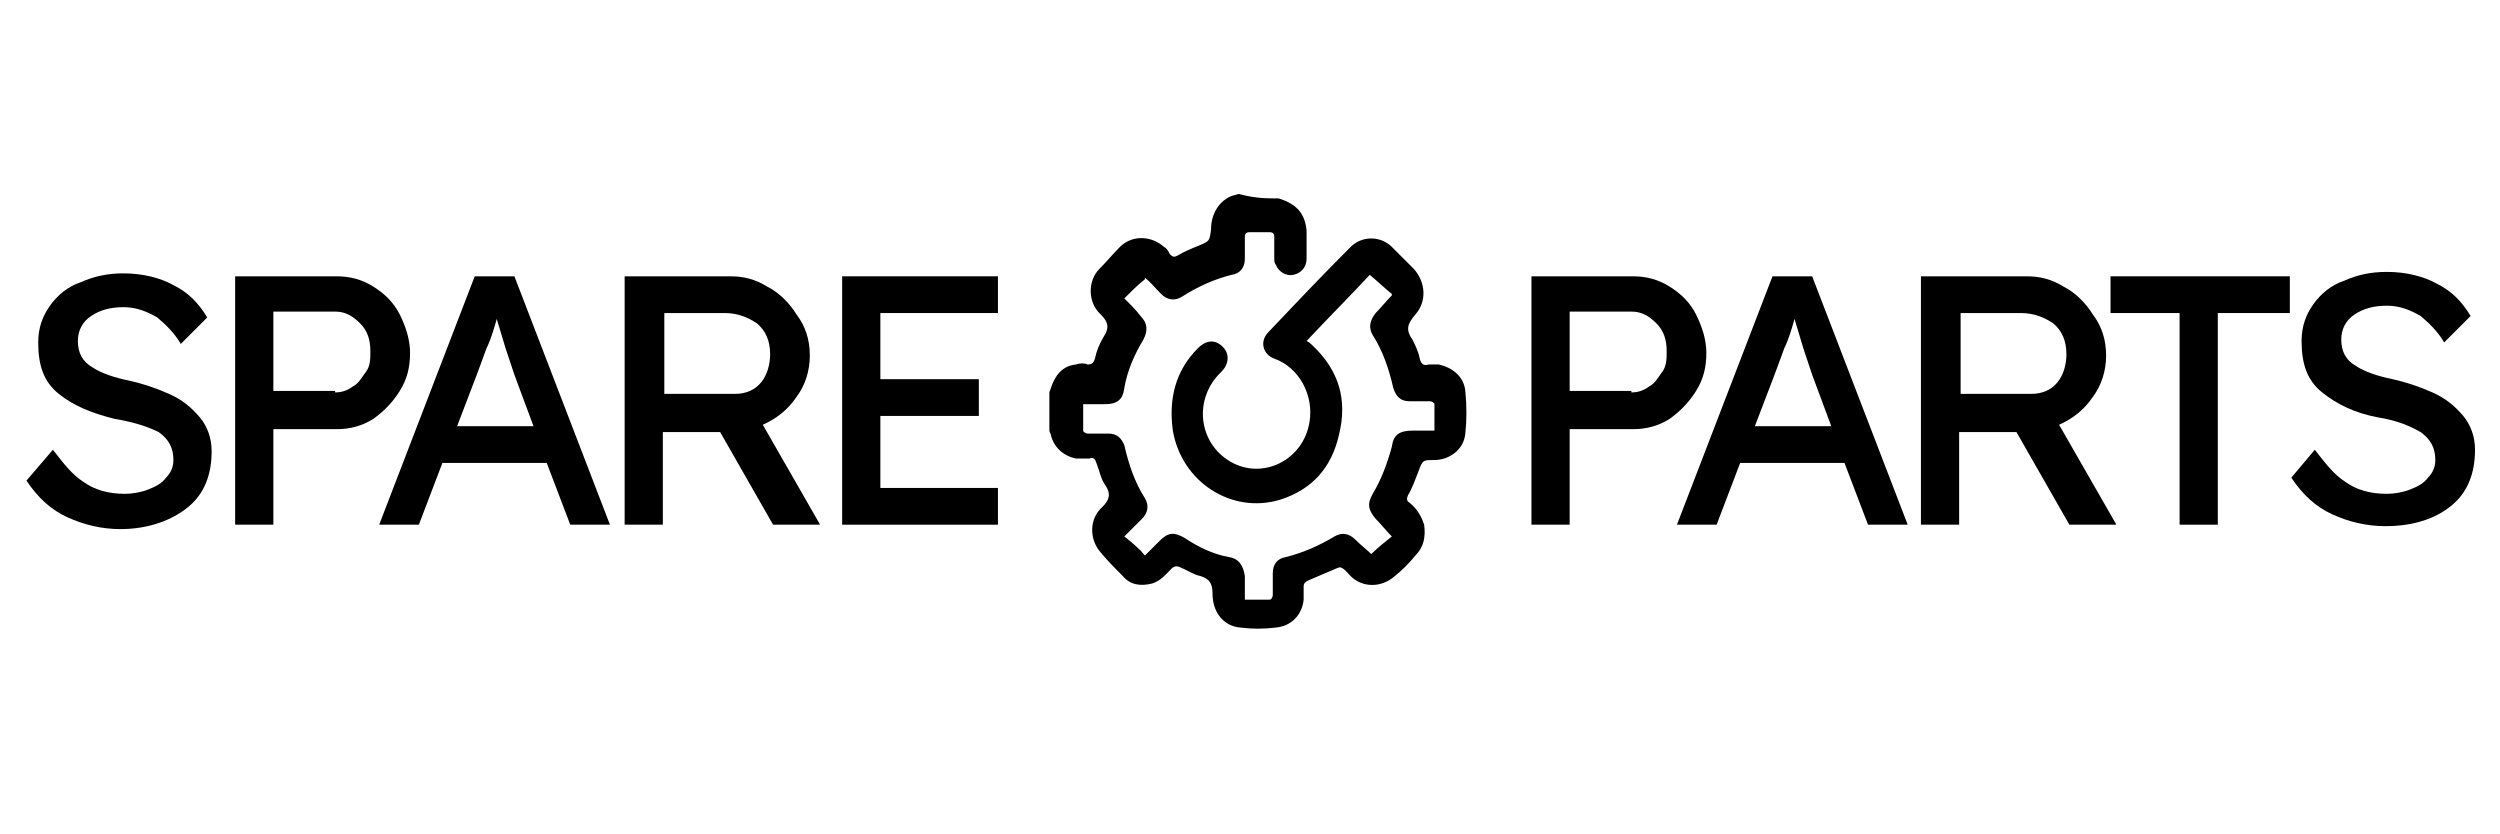
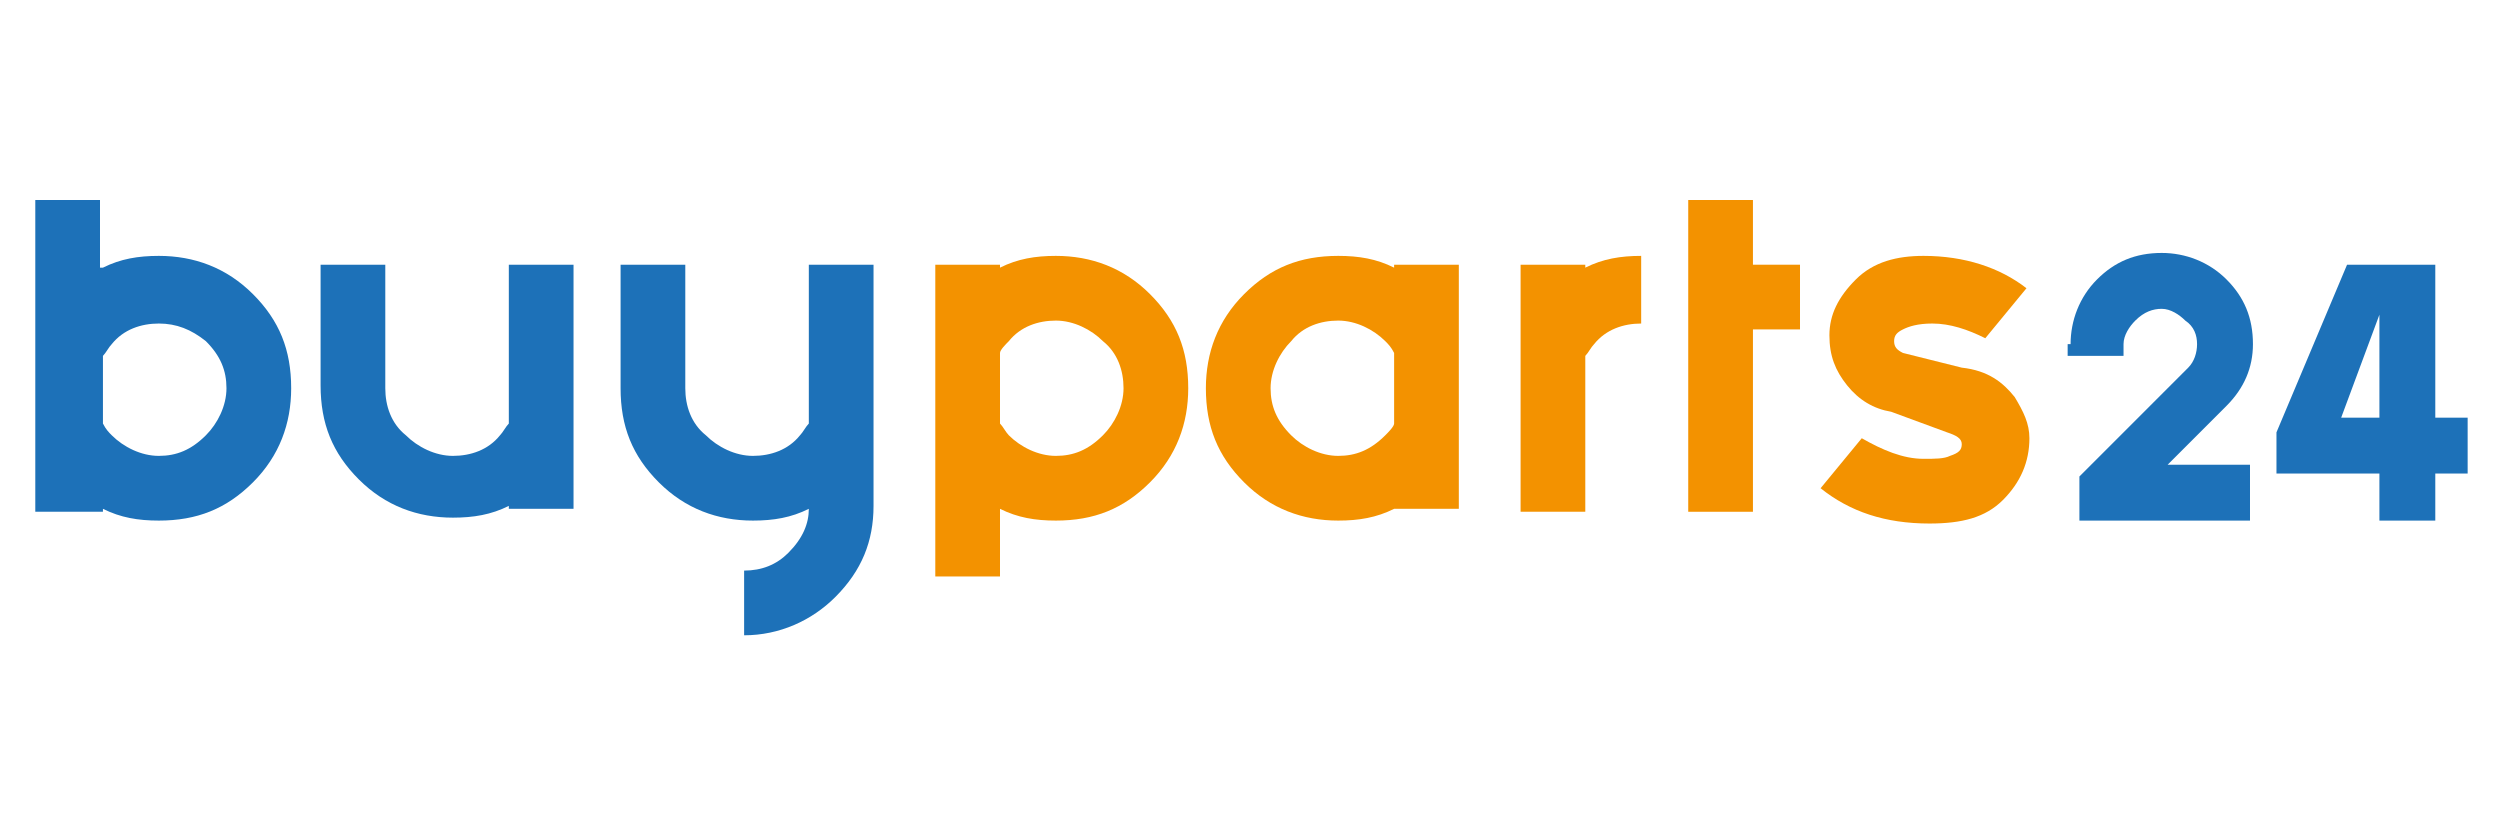
- <svg xmlns="http://www.w3.org/2000/svg" version="1.1" id="Layer_1" x="0px" y="0px" viewBox="0 0 170.1 56.7" style="enable-background:new 0 0 170.1 56.7;" xml:space="preserve">
+ <svg xmlns="http://www.w3.org/2000/svg" version="1.1" id="Layer_1" x="0px" y="0px" viewBox="0 0 85 28.3" style="enable-background:new 0 0 85 28.3;" xml:space="preserve">
+   <style type="text/css">
+ 	.st0{fill:#1D71B8;}
+ 	.st1{fill:#F39200;}
+ </style>
  <g>
-     <path d="M87,13.5C87.1,13.6,87.1,13.6,87,13.5c1.3,0.4,1.8,1.1,1.9,2.2c0,0.6,0,1.3,0,1.9c0,0.6-0.4,1-0.9,1.1   c-0.5,0.1-1-0.2-1.2-0.7c-0.1-0.1-0.1-0.3-0.1-0.5c0-0.5,0-1,0-1.4c0-0.2-0.1-0.3-0.3-0.3c-0.5,0-0.9,0-1.4,0   c-0.2,0-0.3,0.1-0.3,0.3c0,0.5,0,1,0,1.5c0,0.6-0.3,1-0.9,1.1c-1.2,0.3-2.3,0.8-3.4,1.5c-0.5,0.3-1,0.2-1.4-0.2   c-0.4-0.4-0.7-0.8-1.1-1.1c0,0,0,0,0,0.1c-0.5,0.4-0.9,0.8-1.4,1.3c0.4,0.4,0.8,0.8,1.1,1.2c0.5,0.5,0.5,1,0.2,1.6   c-0.6,1-1.1,2.1-1.3,3.3c-0.1,0.8-0.5,1.1-1.3,1.1c-0.5,0-1,0-1.5,0c0,0.6,0,1.2,0,1.8c0,0.1,0.2,0.2,0.3,0.2c0.5,0,1,0,1.4,0   c0.6,0,0.9,0.3,1.1,0.8c0.3,1.3,0.7,2.5,1.4,3.6c0.3,0.5,0.2,1-0.2,1.4c-0.4,0.4-0.8,0.8-1.2,1.2c0.5,0.4,1,0.8,1.4,1.3   c0.3-0.3,0.6-0.6,1-1c0.6-0.6,1-0.6,1.7-0.2c0.9,0.6,1.9,1.1,3,1.3c0.7,0.1,1,0.6,1.1,1.3c0,0.5,0,1,0,1.5c0,0,0,0,0,0.1   c0.5,0,1.1,0,1.7,0c0.1,0,0.2-0.2,0.2-0.3c0-0.5,0-1,0-1.5c0-0.6,0.3-1,0.9-1.1c1.2-0.3,2.3-0.8,3.3-1.4c0.5-0.3,1-0.2,1.4,0.2   c0.4,0.4,0.8,0.7,1.1,1c0.4-0.4,0.9-0.8,1.4-1.2c-0.4-0.4-0.7-0.8-1.1-1.2c-0.5-0.6-0.6-1-0.2-1.7c0.6-1,1-2.1,1.3-3.2   c0.1-0.8,0.5-1.1,1.4-1.1c0.5,0,1,0,1.5,0c0-0.6,0-1.2,0-1.8c0-0.1-0.2-0.2-0.3-0.2c-0.5,0-1,0-1.4,0c-0.6,0-0.9-0.3-1.1-0.9   c-0.3-1.3-0.7-2.5-1.4-3.6c-0.3-0.5-0.2-1,0.2-1.5c0.4-0.4,0.7-0.8,1.1-1.2c0,0,0,0,0-0.1c-0.5-0.4-0.9-0.8-1.5-1.3   c-1.3,1.4-2.8,2.9-4.3,4.5c0.2,0.1,0.3,0.2,0.4,0.3c1.8,1.7,2.4,3.7,1.8,6.1c-0.5,2.2-1.8,3.7-4,4.4c-3.3,1-6.7-1.2-7.3-4.7   c-0.3-2.2,0.2-4.1,1.7-5.6c0.6-0.6,1.2-0.6,1.7-0.1c0.5,0.5,0.4,1.2-0.1,1.7c-1.9,1.8-1.6,4.8,0.6,6.1c2.2,1.3,5-0.1,5.4-2.7   c0.3-1.8-0.7-3.7-2.4-4.3c-0.8-0.3-1-1.2-0.4-1.8c1.8-1.9,3.6-3.8,5.5-5.7c0.8-0.9,2.2-0.9,3,0c0.5,0.5,0.9,0.9,1.4,1.4   c0.8,0.9,0.9,2.2,0.1,3.1c-0.5,0.6-0.7,1-0.2,1.7c0.2,0.4,0.4,0.8,0.5,1.3c0.1,0.4,0.3,0.5,0.6,0.4c0.2,0,0.5,0,0.7,0   c0.9,0.2,1.7,0.8,1.8,1.8c0.1,1,0.1,2,0,2.9c-0.1,1.1-1.1,1.8-2.1,1.8c-0.8,0-0.8,0-1.1,0.8c-0.2,0.5-0.4,1.1-0.7,1.6   c-0.1,0.2-0.1,0.4,0.1,0.5c0.5,0.4,0.8,0.9,1,1.5c0.1,0.8,0,1.5-0.6,2.1c-0.4,0.5-0.9,1-1.4,1.4c-0.9,0.8-2.2,0.8-3,0   c-0.2-0.2-0.4-0.5-0.7-0.6c-0.2,0-0.5,0.2-0.8,0.3c-0.5,0.2-0.9,0.4-1.4,0.6c-0.2,0.1-0.3,0.2-0.3,0.4c0,0.3,0,0.6,0,0.9   c-0.1,1-0.8,1.8-1.9,1.9c-0.8,0.1-1.6,0.1-2.4,0c-1.2-0.1-1.9-1.1-1.9-2.3c0-0.7-0.2-1-0.8-1.2c-0.5-0.1-0.9-0.4-1.4-0.6   c-0.2-0.1-0.4-0.1-0.6,0.1c-0.4,0.4-0.7,0.8-1.3,1c-0.8,0.2-1.5,0.1-2-0.5c-0.5-0.5-1-1-1.5-1.6c-0.8-0.9-0.8-2.3,0.1-3.1   c0.5-0.5,0.6-0.9,0.2-1.5c-0.3-0.4-0.4-1-0.6-1.5c-0.1-0.3-0.2-0.4-0.5-0.3c-0.3,0-0.6,0-0.9,0c-0.9-0.2-1.5-0.8-1.7-1.6   c0-0.1-0.1-0.2-0.1-0.3c0-0.9,0-1.8,0-2.6c0-0.1,0.1-0.2,0.1-0.3c0.3-0.9,0.8-1.5,1.7-1.6c0.3-0.1,0.6-0.1,0.8,0   c0.3,0,0.4-0.1,0.5-0.4c0.1-0.5,0.3-1,0.6-1.5c0.4-0.6,0.3-1-0.2-1.5c-0.9-0.8-0.9-2.3-0.1-3.1c0.5-0.5,0.9-1,1.4-1.5   c0.8-0.8,2.1-0.8,3,0c0.2,0.1,0.3,0.3,0.4,0.5c0.2,0.2,0.3,0.2,0.5,0.1c0.5-0.3,1-0.5,1.5-0.7c0.7-0.3,0.7-0.3,0.8-1.1   c0-1.1,0.6-2,1.5-2.3c0.1,0,0.3-0.1,0.4-0.1C85.4,13.5,86.2,13.5,87,13.5z" />
-     <path d="M111.1,18.8c0.9,0,1.7,0.2,2.5,0.7c0.8,0.5,1.4,1.1,1.8,1.9c0.4,0.8,0.7,1.7,0.7,2.6c0,1-0.2,1.8-0.7,2.6   c-0.5,0.8-1.1,1.4-1.8,1.9c-0.8,0.5-1.6,0.7-2.5,0.7h-4.3v6.5h-2.6V18.8H111.1z M111,26.7c0.4,0,0.8-0.1,1.2-0.4   c0.4-0.2,0.6-0.6,0.9-1s0.3-0.9,0.3-1.4c0-0.8-0.2-1.4-0.7-1.9c-0.5-0.5-1-0.8-1.7-0.8h-4.2v5.4H111z" />
-     <path d="M127.1,35.7l-1.6-4.2h-7.1l-1.6,4.2h-2.7l6.5-16.9h2.7l6.5,16.9H127.1z M120.7,25.6l-1.3,3.4h5.2l-1.3-3.5   c-0.2-0.6-0.4-1.2-0.6-1.8c-0.2-0.7-0.4-1.3-0.6-2c-0.2,0.7-0.4,1.4-0.7,2C121.1,24.5,120.9,25.1,120.7,25.6z" />
-     <path d="M143.3,24.2c0,1-0.3,2-0.9,2.8c-0.6,0.9-1.4,1.5-2.3,1.9l3.9,6.8l-3.2,0l-3.6-6.3h-3.9v6.3h-2.6V18.8h7.2   c0.9,0,1.7,0.2,2.5,0.7c0.8,0.4,1.5,1.1,2,1.9C143,22.2,143.3,23.1,143.3,24.2z M137.5,21.3h-4.1v5.5h4.8c0.8,0,1.4-0.3,1.8-0.8   c0.4-0.5,0.6-1.2,0.6-1.9c0-0.9-0.3-1.6-0.9-2.1C139.1,21.6,138.4,21.3,137.5,21.3z" />
-     <path d="M148.3,35.7V21.3h-4.7v-2.5h12.2v2.5h-4.9v14.4H148.3z" />
-     <path d="M157.5,30.6c0.7,0.9,1.3,1.7,2.1,2.2c0.7,0.5,1.6,0.8,2.8,0.8c0.5,0,1.1-0.1,1.6-0.3c0.5-0.2,0.9-0.4,1.2-0.8   c0.3-0.3,0.5-0.7,0.5-1.2c0-0.8-0.3-1.4-1-1.9c-0.7-0.4-1.6-0.8-2.9-1c-1.6-0.3-2.8-0.9-3.8-1.7s-1.4-1.9-1.4-3.5   c0-1,0.3-1.8,0.8-2.5c0.5-0.7,1.2-1.3,2.1-1.6c0.9-0.4,1.8-0.6,2.9-0.6c1.3,0,2.5,0.3,3.4,0.8c1,0.5,1.7,1.2,2.3,2.2l-1.8,1.8   c-0.4-0.7-1-1.3-1.6-1.8c-0.7-0.4-1.4-0.7-2.3-0.7c-0.9,0-1.6,0.2-2.2,0.6c-0.6,0.4-0.9,1-0.9,1.7c0,0.8,0.3,1.4,1,1.8   c0.6,0.4,1.5,0.7,2.5,0.9c0.9,0.2,1.8,0.5,2.7,0.9c0.9,0.4,1.5,0.9,2.1,1.6c0.5,0.6,0.8,1.4,0.8,2.3c0,1.6-0.5,2.9-1.6,3.8   c-1.1,0.9-2.6,1.4-4.5,1.4c-1.3,0-2.5-0.3-3.6-0.8c-1.1-0.5-2-1.3-2.8-2.5L157.5,30.6z" />
-     <path d="M3.6,30.6c0.7,0.9,1.3,1.7,2.1,2.2c0.7,0.5,1.6,0.8,2.8,0.8c0.5,0,1.1-0.1,1.6-0.3c0.5-0.2,0.9-0.4,1.2-0.8   c0.3-0.3,0.5-0.7,0.5-1.2c0-0.8-0.3-1.4-1-1.9C10,29,9,28.7,7.8,28.5C6.2,28.1,5,27.6,4,26.8s-1.4-1.9-1.4-3.5c0-1,0.3-1.8,0.8-2.5   c0.5-0.7,1.2-1.3,2.1-1.6c0.9-0.4,1.8-0.6,2.9-0.6c1.3,0,2.5,0.3,3.4,0.8c1,0.5,1.7,1.2,2.3,2.2l-1.8,1.8c-0.4-0.7-1-1.3-1.6-1.8   c-0.7-0.4-1.4-0.7-2.3-0.7c-0.9,0-1.6,0.2-2.2,0.6c-0.6,0.4-0.9,1-0.9,1.7c0,0.8,0.3,1.4,1,1.8c0.6,0.4,1.5,0.7,2.5,0.9   c0.9,0.2,1.8,0.5,2.7,0.9c0.9,0.4,1.5,0.9,2.1,1.6c0.5,0.6,0.8,1.4,0.8,2.3c0,1.6-0.5,2.9-1.6,3.8S10.1,36,8.2,36   c-1.3,0-2.5-0.3-3.6-0.8c-1.1-0.5-2-1.3-2.8-2.5L3.6,30.6z" />
-     <path d="M22.9,18.8c0.9,0,1.7,0.2,2.5,0.7c0.8,0.5,1.4,1.1,1.8,1.9c0.4,0.8,0.7,1.7,0.7,2.6c0,1-0.2,1.8-0.7,2.6   c-0.5,0.8-1.1,1.4-1.8,1.9c-0.8,0.5-1.6,0.7-2.5,0.7h-4.3v6.5H16V18.8H22.9z M22.8,26.7c0.4,0,0.8-0.1,1.2-0.4   c0.4-0.2,0.6-0.6,0.9-1s0.3-0.9,0.3-1.4c0-0.8-0.2-1.4-0.7-1.9c-0.5-0.5-1-0.8-1.7-0.8h-4.2v5.4H22.8z" />
-     <path d="M38.8,35.7l-1.6-4.2h-7.1l-1.6,4.2h-2.7l6.5-16.9h2.7l6.5,16.9H38.8z M32.4,25.6L31.1,29h5.2L35,25.5   c-0.2-0.6-0.4-1.2-0.6-1.8c-0.2-0.7-0.4-1.3-0.6-2c-0.2,0.7-0.4,1.4-0.7,2C32.8,24.5,32.6,25.1,32.4,25.6z" />
-     <path d="M55.1,24.2c0,1-0.3,2-0.9,2.8c-0.6,0.9-1.4,1.5-2.3,1.9l3.9,6.8l-3.2,0L49,29.4h-3.9v6.3h-2.6V18.8h7.2   c0.9,0,1.7,0.2,2.5,0.7c0.8,0.4,1.5,1.1,2,1.9C54.8,22.2,55.1,23.1,55.1,24.2z M49.3,21.3h-4.1v5.5H50c0.8,0,1.4-0.3,1.8-0.8   c0.4-0.5,0.6-1.2,0.6-1.9c0-0.9-0.3-1.6-0.9-2.1C50.9,21.6,50.2,21.3,49.3,21.3z" />
-     <path d="M57.3,18.8h10.6v2.5h-8v4.5h6.7v2.5h-6.7v4.9h8v2.5H57.3V18.8z" />
+     <g>
+       <path class="st0" d="M3.5,9.1c0.6-0.3,1.2-0.4,1.9-0.4c1.2,0,2.3,0.4,3.2,1.3c0.9,0.9,1.3,1.9,1.3,3.2c0,1.2-0.4,2.3-1.3,3.2    c-0.9,0.9-1.9,1.3-3.2,1.3c-0.7,0-1.3-0.1-1.9-0.4v0.1H1.2V6.8h2.2V9.1z M3.5,14.4c0.1,0.2,0.2,0.3,0.3,0.4c0.4,0.4,1,0.7,1.6,0.7    c0.6,0,1.1-0.2,1.6-0.7c0.4-0.4,0.7-1,0.7-1.6c0-0.6-0.2-1.1-0.7-1.6C6.5,11.2,6,11,5.4,11c-0.6,0-1.2,0.2-1.6,0.7    c-0.1,0.1-0.2,0.3-0.3,0.4V14.4z" />
+       <path class="st0" d="M17.3,14.4V9h2.2v8.3h-2.2v-0.1c-0.6,0.3-1.2,0.4-1.9,0.4c-1.2,0-2.3-0.4-3.2-1.3c-0.9-0.9-1.3-1.9-1.3-3.2V9    h2.2v4.2c0,0.6,0.2,1.2,0.7,1.6c0.4,0.4,1,0.7,1.6,0.7c0.6,0,1.2-0.2,1.6-0.7C17.1,14.7,17.2,14.5,17.3,14.4z" />
+       <path class="st0" d="M27.5,17.3c-0.6,0.3-1.2,0.4-1.9,0.4c-1.2,0-2.3-0.4-3.2-1.3c-0.9-0.9-1.3-1.9-1.3-3.2V9h2.2v4.2    c0,0.6,0.2,1.2,0.7,1.6c0.4,0.4,1,0.7,1.6,0.7c0.6,0,1.2-0.2,1.6-0.7c0.1-0.1,0.2-0.3,0.3-0.4V9h2.2v8.2c0,1.2-0.4,2.2-1.3,3.1    c-0.8,0.8-1.9,1.3-3.1,1.3v-2.2c0.6,0,1.1-0.2,1.5-0.6C27.3,18.3,27.5,17.8,27.5,17.3z" />
+       <path class="st1" d="M34,19.6h-2.2V9H34v0.1c0.6-0.3,1.2-0.4,1.9-0.4c1.2,0,2.3,0.4,3.2,1.3c0.9,0.9,1.3,1.9,1.3,3.2    c0,1.2-0.4,2.3-1.3,3.2c-0.9,0.9-1.9,1.3-3.2,1.3c-0.7,0-1.3-0.1-1.9-0.4V19.6z M34,14.4c0.1,0.1,0.2,0.3,0.3,0.4    c0.4,0.4,1,0.7,1.6,0.7c0.6,0,1.1-0.2,1.6-0.7c0.4-0.4,0.7-1,0.7-1.6c0-0.6-0.2-1.2-0.7-1.6c-0.4-0.4-1-0.7-1.6-0.7    c-0.6,0-1.2,0.2-1.6,0.7C34.2,11.7,34,11.9,34,12V14.4z" />
+       <path class="st1" d="M47.4,17.3c-0.6,0.3-1.2,0.4-1.9,0.4c-1.2,0-2.3-0.4-3.2-1.3c-0.9-0.9-1.3-1.9-1.3-3.2c0-1.2,0.4-2.3,1.3-3.2    c0.9-0.9,1.9-1.3,3.2-1.3c0.7,0,1.3,0.1,1.9,0.4V9h2.2v8.3h-2.2V17.3z M47.4,14.4V12c-0.1-0.2-0.2-0.3-0.3-0.4    c-0.4-0.4-1-0.7-1.6-0.7c-0.6,0-1.2,0.2-1.6,0.7c-0.4,0.4-0.7,1-0.7,1.6c0,0.6,0.2,1.1,0.7,1.6c0.4,0.4,1,0.7,1.6,0.7    c0.6,0,1.1-0.2,1.6-0.7C47.2,14.7,47.4,14.5,47.4,14.4z" />
+       <path class="st1" d="M55.8,11c-0.6,0-1.2,0.2-1.6,0.7c-0.1,0.1-0.2,0.3-0.3,0.4v5.3h-2.2V9h2.2v0.1c0.6-0.3,1.2-0.4,1.9-0.4V11z" />
+       <path class="st1" d="M59.6,11.3v6.1h-2.2V6.8h2.2V9h1.6v2.2H59.6z" />
+       <path class="st1" d="M68.5,13.5c0.3,0.5,0.5,0.9,0.5,1.4c0,0.8-0.3,1.5-0.9,2.1s-1.4,0.8-2.5,0.8c-1.5,0-2.7-0.4-3.7-1.2l1.4-1.7    c0.7,0.4,1.4,0.7,2.1,0.7c0.4,0,0.7,0,0.9-0.1c0.3-0.1,0.4-0.2,0.4-0.4c0-0.2-0.2-0.3-0.5-0.4L64.3,14c-0.6-0.1-1.1-0.4-1.5-0.9    c-0.4-0.5-0.6-1-0.6-1.7c0-0.7,0.3-1.3,0.9-1.9c0.6-0.6,1.4-0.8,2.3-0.8c1.4,0,2.6,0.4,3.5,1.1l-1.4,1.7c-0.6-0.3-1.2-0.5-1.8-0.5    c-0.5,0-0.8,0.1-1,0.2c-0.2,0.1-0.3,0.2-0.3,0.4c0,0.2,0.1,0.3,0.3,0.4l2,0.5C67.6,12.6,68.1,13,68.5,13.5z" />
+     </g>
+     <g>
+       <path class="st0" d="M70.4,11.7c0-0.8,0.3-1.6,0.9-2.2c0.6-0.6,1.3-0.9,2.2-0.9c0.8,0,1.6,0.3,2.2,0.9c0.6,0.6,0.9,1.3,0.9,2.2    c0,0.8-0.3,1.5-0.9,2.1l-2,2h2.8v1.9h-5.8v-1.5l3.7-3.7c0.2-0.2,0.3-0.5,0.3-0.8c0-0.3-0.1-0.6-0.4-0.8c-0.2-0.2-0.5-0.4-0.8-0.4    c-0.3,0-0.6,0.1-0.9,0.4c-0.2,0.2-0.4,0.5-0.4,0.8v0.4h-1.9V11.7z" />
+       <path class="st0" d="M82.8,8.9v5.3h1.1v1.9h-1.1v1.6h-1.9v-1.6h-3.5v-1.4l2.4-5.7H82.8z M80.9,14.2v-3.5l-1.3,3.5H80.9z" />
+     </g>
  </g>
</svg>
